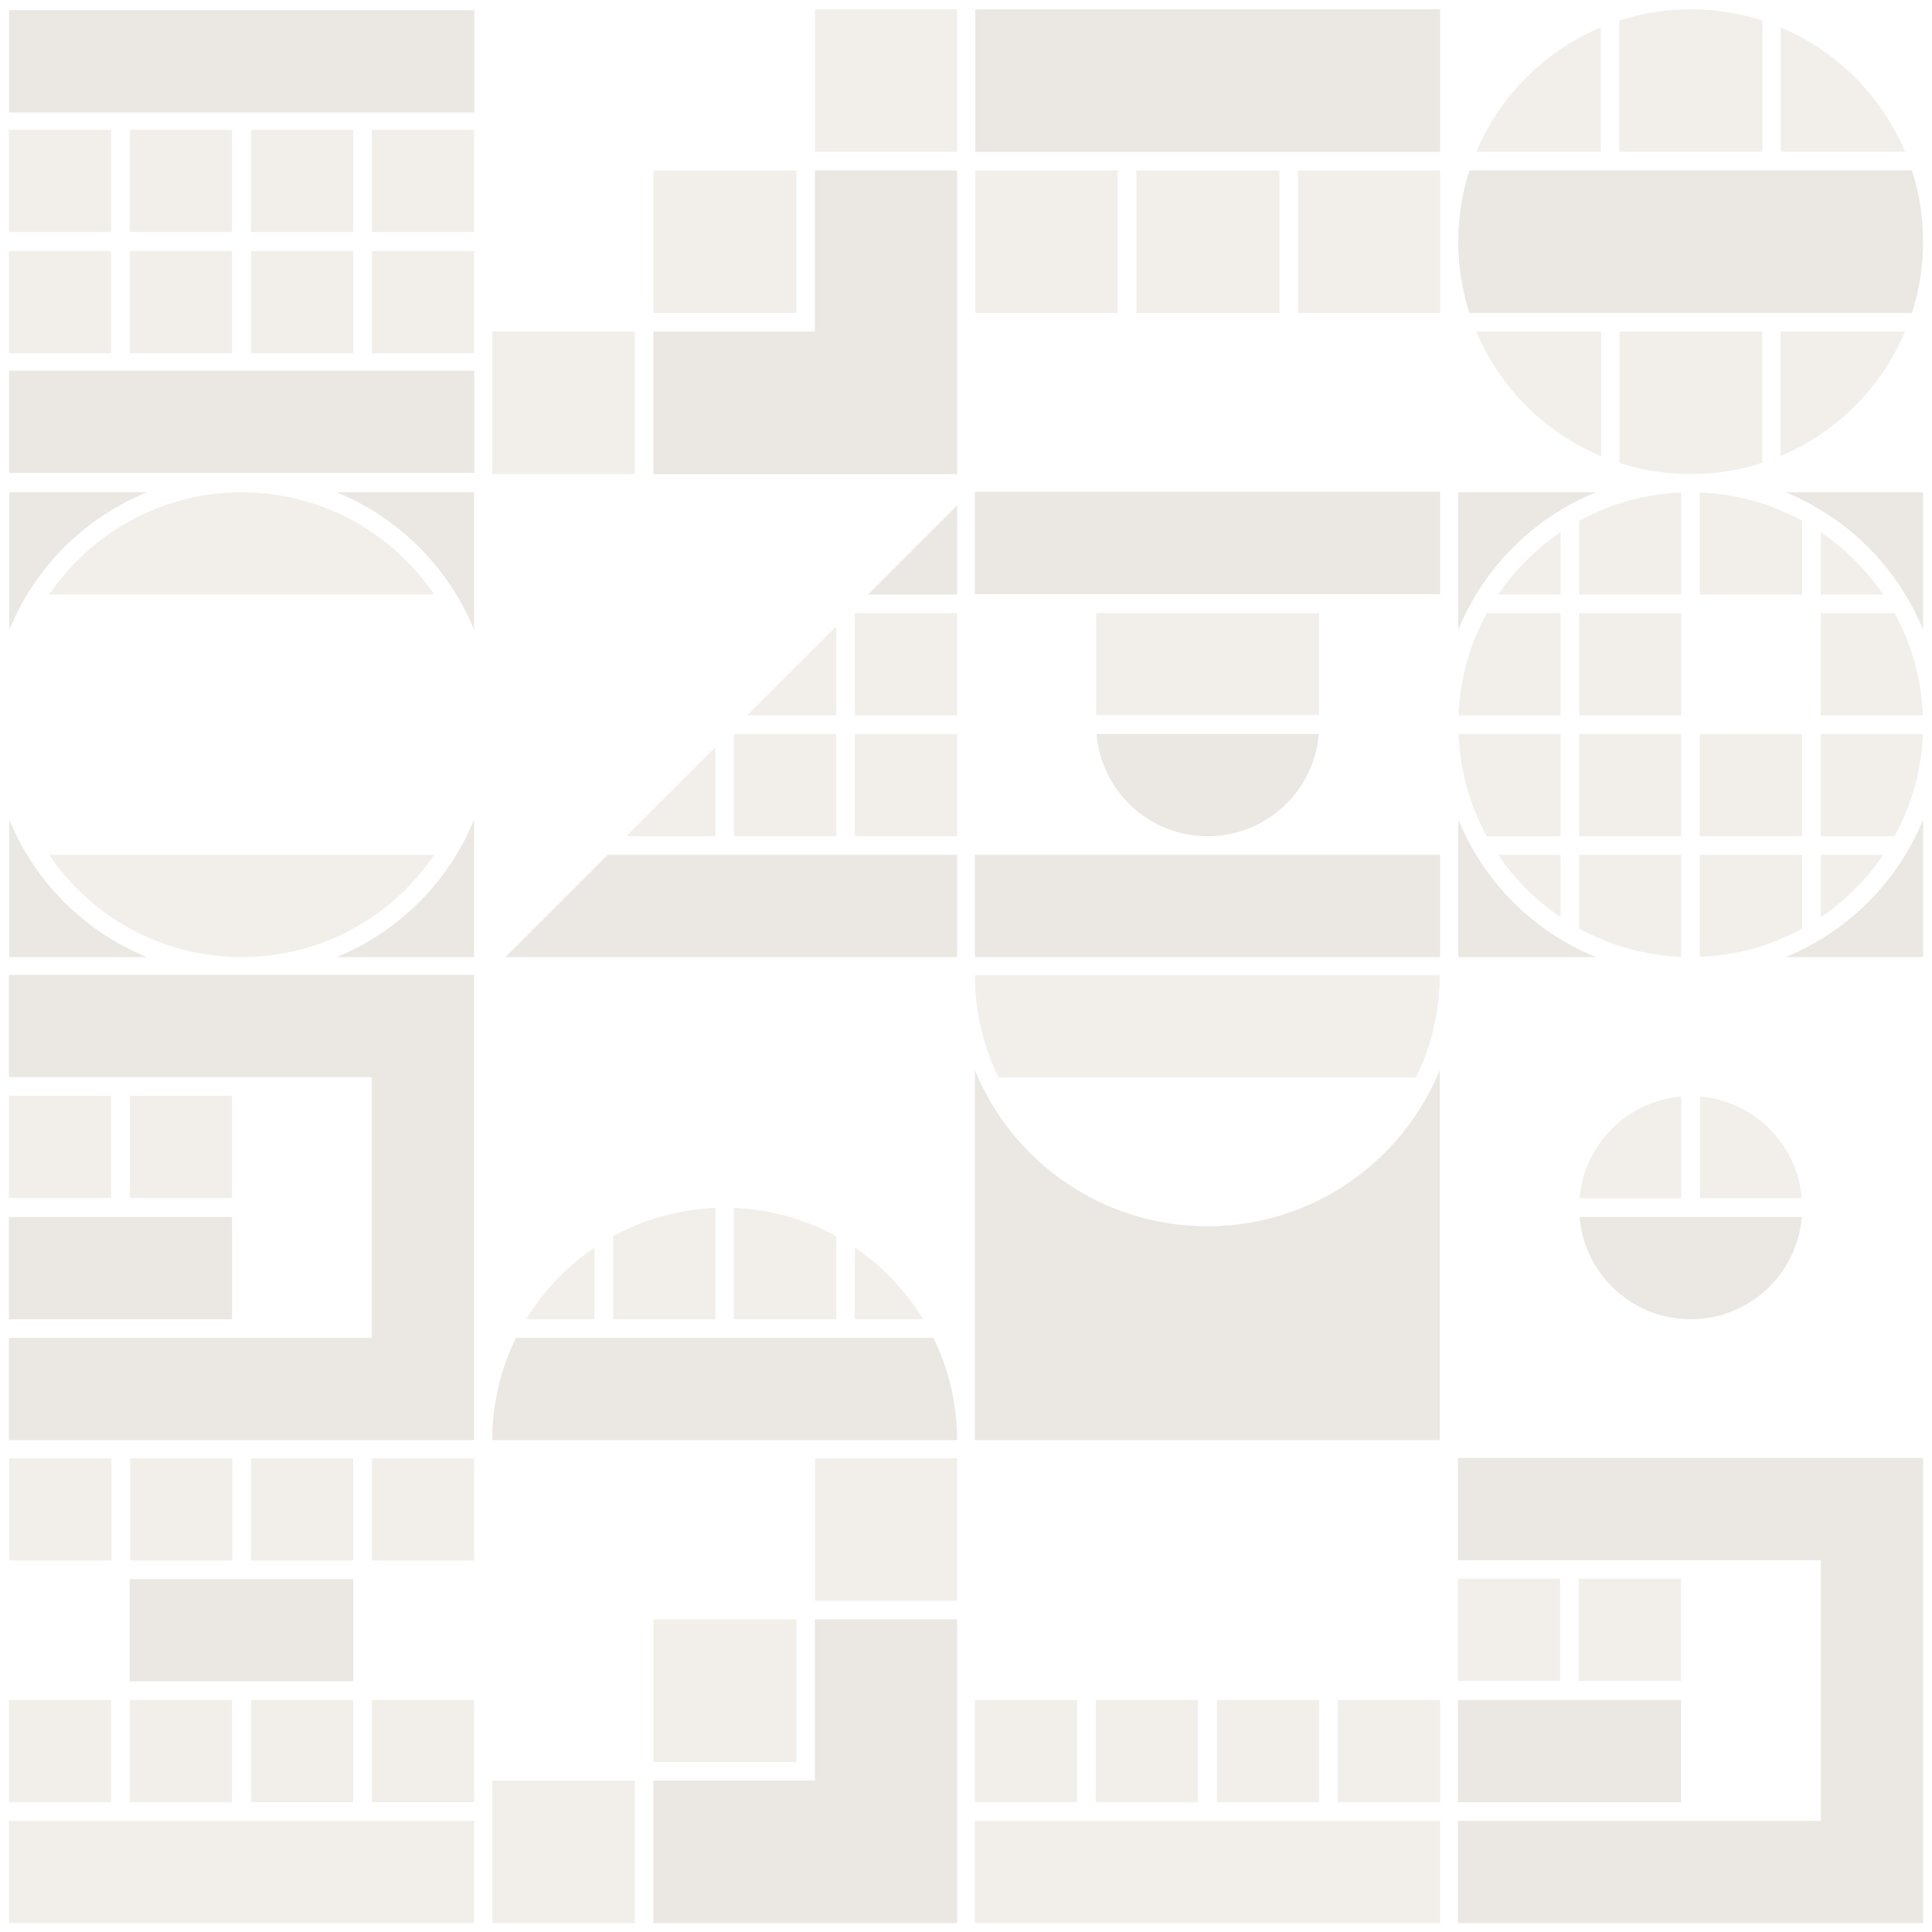
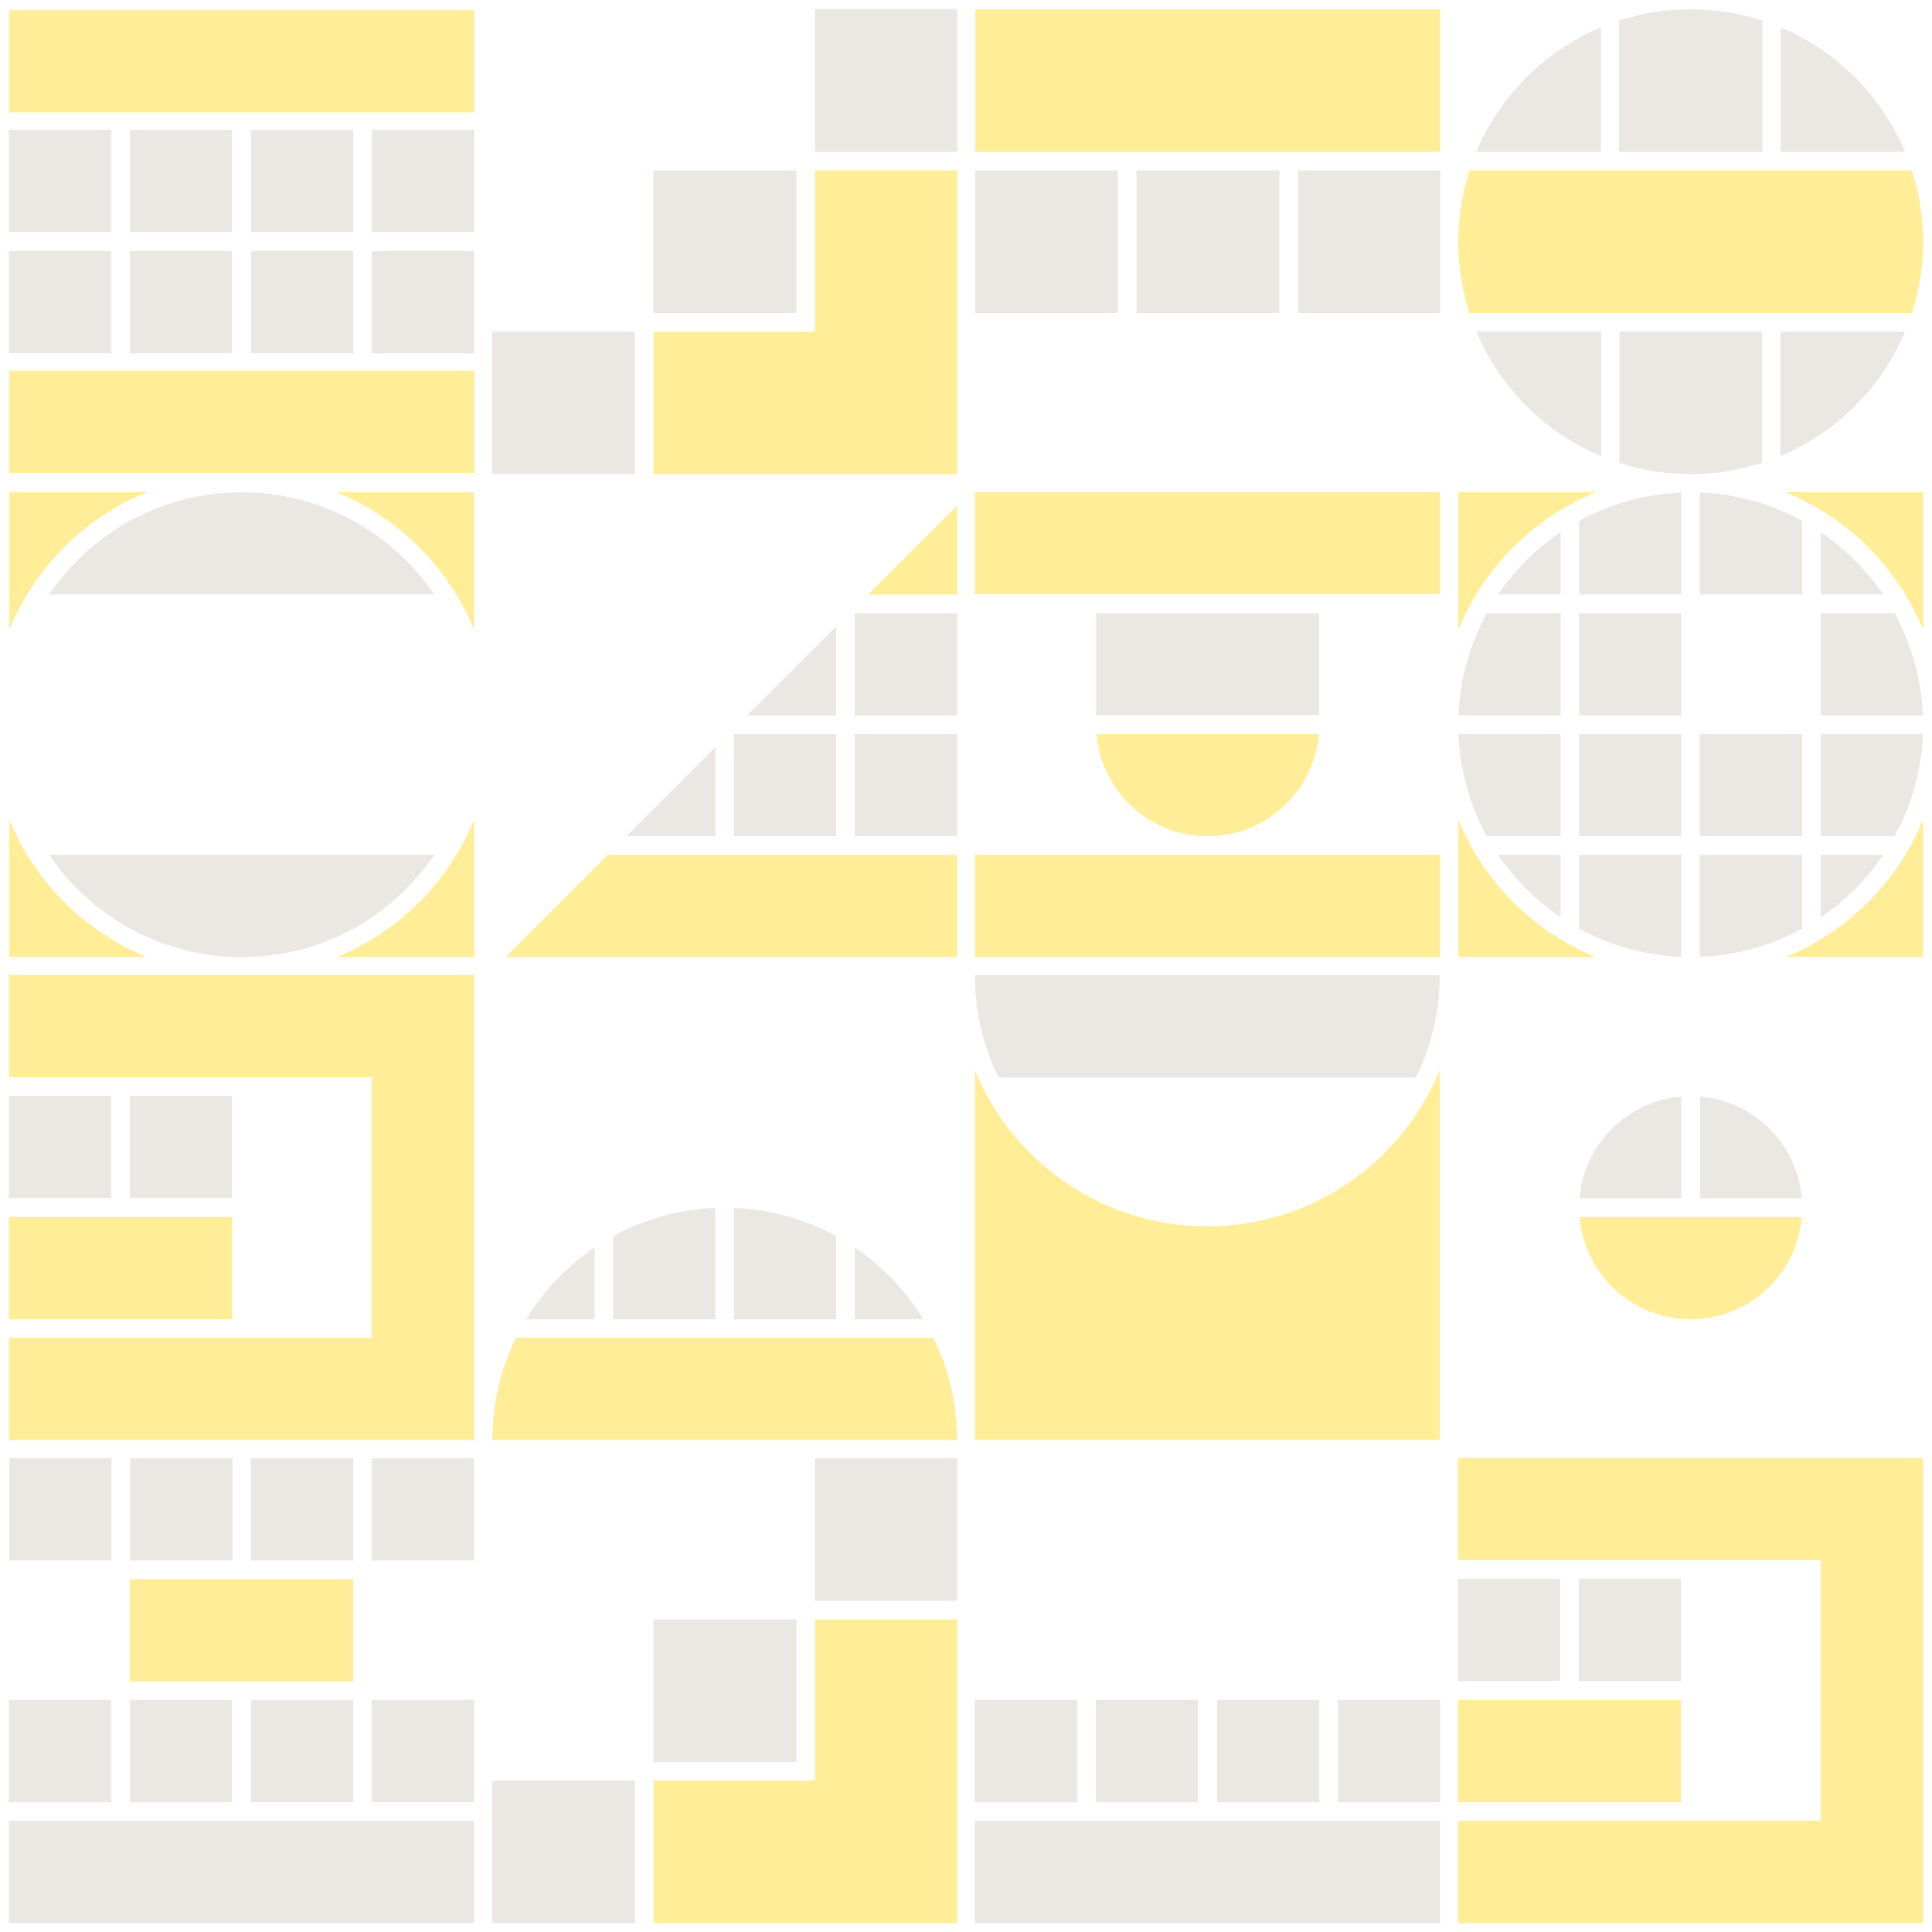
<svg xmlns="http://www.w3.org/2000/svg" width="360" height="360" viewBox="0 0 360 360" fill="none">
-   <path d="M65.822 46.767H46.768V65.822H65.822V46.767Z" fill="#F2EFEB" />
-   <path d="M88.341 46.767H69.286V65.822H88.341V46.767Z" fill="#F2EFEB" />
-   <path d="M24.175 65.822H43.23V46.767H24.175L24.175 65.822Z" fill="#F2EFEB" />
-   <path d="M1.659 65.822H20.714L20.714 46.767H1.659L1.659 65.822Z" fill="#F2EFEB" />
-   <path d="M65.822 24.178H46.768V43.233H65.822V24.178Z" fill="#F2EFEB" />
-   <path d="M88.341 24.178H69.286V43.233H88.341V24.178Z" fill="#F2EFEB" />
-   <path d="M24.175 43.233H43.23V24.178L24.175 24.178L24.175 43.233Z" fill="#F2EFEB" />
-   <path d="M1.659 43.233H20.714L20.714 24.178L1.659 24.178L1.659 43.233Z" fill="#F2EFEB" />
-   <path d="M38.68 20.955H88.374V1.903H1.695V19.198V20.955H20.75H38.68Z" fill="#EBE7E2" />
-   <path d="M38.68 88.118H88.374V69.064H1.695V86.361V88.118H20.75H38.68Z" fill="#EBE7E2" />
-   <path d="M148.395 31.758H121.755V58.319H148.395V31.758Z" fill="#F2EFEB" />
-   <path d="M178.341 1.732H151.862V28.293H178.341V1.732Z" fill="#F2EFEB" />
-   <path d="M151.863 31.758V61.78H121.755V88.341H151.863H159.204H178.338V69.861V61.78V31.758H151.863Z" fill="#EBE7E2" />
-   <path d="M118.29 61.78H91.732V88.341H118.29V61.78Z" fill="#F2EFEB" />
-   <path d="M268.341 1.732H181.735V28.293H268.341V1.732Z" fill="#EBE7E2" />
-   <path d="M238.398 31.758H211.758V58.319H238.398V31.758Z" fill="#F2EFEB" />
-   <path d="M268.341 31.758H241.862V58.319H268.341V31.758Z" fill="#F2EFEB" />
-   <path d="M208.293 31.758H181.735V58.319H208.293V31.758Z" fill="#F2EFEB" />
-   <path d="M356.261 58.316C357.608 54.13 358.338 49.67 358.338 45.035C358.338 40.401 357.608 35.94 356.261 31.755H273.807C272.46 35.94 271.729 40.401 271.729 45.035C271.729 49.67 272.46 54.13 273.807 58.316H356.258H356.261Z" fill="#EBE7E2" />
-   <path d="M298.293 5.096C287.845 9.483 279.477 17.842 275.09 28.29H298.293V5.096Z" fill="#F2EFEB" />
-   <path d="M331.82 28.293H354.984C350.603 17.857 342.25 9.504 331.82 5.114V28.293Z" fill="#F2EFEB" />
-   <path d="M328.398 3.84C324.188 2.475 319.7 1.732 315.035 1.732C310.37 1.732 305.91 2.472 301.712 3.828V28.293H328.398V3.84Z" fill="#F2EFEB" />
-   <path d="M298.354 61.78H275.09C279.483 72.25 287.878 80.624 298.354 85.002V61.78Z" fill="#F2EFEB" />
-   <path d="M331.768 61.78V84.98C342.222 80.596 350.596 72.235 354.983 61.78H331.768Z" fill="#F2EFEB" />
-   <path d="M328.347 61.78H301.773V86.267C305.953 87.611 310.407 88.341 315.036 88.341C319.664 88.341 324.152 87.605 328.347 86.251V61.783V61.78Z" fill="#F2EFEB" />
-   <path d="M88.342 117.349V91.732H62.725C74.328 96.477 83.597 105.746 88.342 117.349Z" fill="#EBE7E2" />
-   <path d="M27.349 91.732H1.732V117.349C6.477 105.746 15.746 96.477 27.349 91.732Z" fill="#EBE7E2" />
-   <path d="M1.732 152.724V178.341H27.349C15.746 173.597 6.477 164.327 1.732 152.724Z" fill="#EBE7E2" />
-   <path d="M62.725 178.341H88.342V152.724C83.597 164.327 74.328 173.597 62.725 178.341Z" fill="#EBE7E2" />
-   <path d="M80.914 110.787C73.13 99.29 59.968 91.732 45.038 91.732C30.108 91.732 16.947 99.29 9.162 110.787H80.914Z" fill="#F2EFEB" />
-   <path d="M80.914 159.286C73.13 170.783 59.968 178.341 45.038 178.341C30.108 178.341 16.947 170.783 9.162 159.286H80.914Z" fill="#F2EFEB" />
-   <path d="M116.698 155.822L133.303 139.218V155.822H116.698Z" fill="#F2EFEB" />
-   <path d="M139.218 133.303L155.822 116.698V133.303H139.218Z" fill="#F2EFEB" />
-   <path d="M161.736 110.787L178.338 94.182V110.787H161.736Z" fill="#EBE7E2" />
-   <path d="M178.341 114.251H159.286V133.306H178.341V114.251Z" fill="#F2EFEB" />
-   <path d="M113.115 159.286V159.406L94.183 178.338H113.115H178.338V159.286H113.115Z" fill="#EBE7E2" />
-   <path d="M155.822 136.767H136.768V155.822H155.822V136.767Z" fill="#F2EFEB" />
-   <path d="M178.341 136.767H159.286V155.822H178.341V136.767Z" fill="#F2EFEB" />
-   <path d="M200.714 110.714H219.9H223.233H231.356H243.534H245.822H249.287H268.341V104.289V91.659H245.822H243.534H223.233H219.9H200.714H197.093H181.662V110.714H197.093H200.714Z" fill="#EBE7E2" />
-   <path d="M231.356 159.286H181.662V178.338H268.341V161.043V159.286H249.287H231.356Z" fill="#EBE7E2" />
-   <path d="M204.327 136.767C205.207 147.436 214.14 155.822 225.035 155.822C235.929 155.822 244.862 147.436 245.742 136.767H204.324H204.327Z" fill="#EBE7E2" />
-   <path d="M245.803 114.251H204.251V133.233H245.803V114.251Z" fill="#F2EFEB" />
-   <path d="M358.341 117.349V91.732H332.724C344.327 96.477 353.596 105.746 358.341 117.349Z" fill="#EBE7E2" />
-   <path d="M297.349 91.732H271.732V117.349C276.477 105.746 285.746 96.477 297.349 91.732Z" fill="#EBE7E2" />
-   <path d="M271.732 152.724V178.341H297.349C285.746 173.597 276.477 164.327 271.732 152.724Z" fill="#EBE7E2" />
-   <path d="M332.724 178.341H358.341V152.724C353.596 164.327 344.327 173.597 332.724 178.341Z" fill="#EBE7E2" />
-   <path d="M290.787 159.286H279.162C282.26 163.863 286.213 167.81 290.787 170.911V159.286Z" fill="#F2EFEB" />
-   <path d="M290.786 136.767H271.771C272.043 143.654 273.919 150.127 277.042 155.822H290.786V136.767Z" fill="#F2EFEB" />
-   <path d="M290.786 114.248H277.042C273.919 119.943 272.043 126.417 271.771 133.303H290.786V114.248Z" fill="#F2EFEB" />
-   <path d="M290.787 99.162C286.213 102.263 282.26 106.21 279.162 110.787H290.787V99.162Z" fill="#F2EFEB" />
-   <path d="M313.269 91.772C306.395 92.05 299.937 93.926 294.251 97.042V110.784H313.269V91.769V91.772Z" fill="#F2EFEB" />
-   <path d="M339.269 133.303H358.302C358.03 126.417 356.154 119.943 353.032 114.248H339.269V133.303Z" fill="#F2EFEB" />
-   <path d="M313.269 114.248H294.251V133.303H313.269V114.248Z" fill="#F2EFEB" />
-   <path d="M335.803 136.767H316.73V155.822H335.803V136.767Z" fill="#F2EFEB" />
-   <path d="M313.269 136.767H294.251V155.822H313.269V136.767Z" fill="#F2EFEB" />
-   <path d="M339.269 136.767V155.822H353.032C356.154 150.127 358.03 143.654 358.302 136.767H339.269Z" fill="#F2EFEB" />
-   <path d="M313.269 159.287H294.251V173.028C299.937 176.148 306.395 178.023 313.269 178.298V159.283V159.287Z" fill="#F2EFEB" />
-   <path d="M335.803 159.286H316.73V178.304C323.623 178.039 330.103 176.163 335.803 173.04V159.286Z" fill="#F2EFEB" />
-   <path d="M339.269 159.286V170.923C343.851 167.822 347.811 163.869 350.912 159.286H339.269Z" fill="#F2EFEB" />
-   <path d="M339.269 110.787H350.912C347.808 106.204 343.851 102.254 339.269 99.153V110.787Z" fill="#F2EFEB" />
-   <path d="M335.803 97.039C330.103 93.916 323.626 92.035 316.73 91.769V110.787H335.803V97.039Z" fill="#F2EFEB" />
-   <path d="M26.552 226.767H24.177H1.661V245.823H24.177H26.552H43.233V226.767H26.552Z" fill="#EBE7E2" />
-   <path d="M65.822 181.658H63.53H43.233H39.898H20.714H17.093H1.661V200.714H17.093H20.714H39.898H43.233H63.53H65.822H69.285V204.177V223.23V249.286H1.661V268.339H88.341V251.042V249.286V223.23V204.177V200.714V194.288V181.658H65.822Z" fill="#EBE7E2" />
-   <path d="M24.18 223.23H43.233V204.178H24.18L24.18 223.23Z" fill="#F2EFEB" />
-   <path d="M1.658 223.23H20.711L20.711 204.178H1.658L1.658 223.23Z" fill="#F2EFEB" />
-   <path d="M133.304 245.823V225.075C126.417 225.346 119.946 227.224 114.251 230.345V245.823H133.304Z" fill="#F2EFEB" />
-   <path d="M159.286 232.458V245.823H172.026C168.782 240.506 164.429 235.942 159.286 232.458Z" fill="#F2EFEB" />
-   <path d="M173.927 249.286H96.143C93.32 255.035 91.731 261.501 91.731 268.339H178.339C178.339 261.501 176.75 255.035 173.927 249.286Z" fill="#EBE7E2" />
-   <path d="M110.784 232.458C105.639 235.942 101.285 240.506 98.045 245.823H110.784V232.458Z" fill="#F2EFEB" />
-   <path d="M155.822 245.823V230.345C150.128 227.224 143.656 225.346 136.77 225.075V245.823H155.822Z" fill="#F2EFEB" />
-   <path d="M224.965 228.501C244.533 228.501 261.293 216.481 268.268 199.422V268.342H181.661V199.422C188.636 216.481 205.397 228.501 224.965 228.501Z" fill="#EBE7E2" />
-   <path d="M268.268 181.731C268.268 188.569 266.679 195.035 263.856 200.784H186.073C183.25 195.035 181.662 188.569 181.662 181.731H268.268Z" fill="#F2EFEB" />
-   <path d="M294.33 226.767C295.211 237.436 304.143 245.82 315.038 245.82C325.934 245.82 334.866 237.433 335.747 226.767H294.33Z" fill="#EBE7E2" />
-   <path d="M313.27 223.304V204.33C303.189 205.18 295.162 213.219 294.33 223.304H313.27Z" fill="#F2EFEB" />
-   <path d="M316.77 223.267H335.743C334.893 213.186 326.854 205.159 316.77 204.327V223.267Z" fill="#F2EFEB" />
-   <path d="M65.82 271.731H46.767V290.784H65.82V271.731Z" fill="#F2EFEB" />
-   <path d="M88.339 271.731H69.286V290.784H88.339V271.731Z" fill="#F2EFEB" />
-   <path d="M20.784 271.731H1.731V290.784H20.784V271.731Z" fill="#F2EFEB" />
-   <path d="M43.304 271.731H24.251V290.784H43.304V271.731Z" fill="#F2EFEB" />
-   <path d="M65.82 316.767H46.767V335.82H65.82V316.767Z" fill="#F2EFEB" />
-   <path d="M88.339 316.767H69.286V335.82H88.339V316.767Z" fill="#F2EFEB" />
-   <path d="M1.662 358.339H88.342V339.286H1.662V358.339Z" fill="#F2EFEB" />
-   <path d="M24.177 335.823H43.23V316.77H24.177L24.177 335.823Z" fill="#F2EFEB" />
-   <path d="M24.177 313.303H65.822V294.251H24.177V313.303Z" fill="#EBE7E2" />
-   <path d="M1.661 335.823H20.714L20.714 316.77H1.661L1.661 335.823Z" fill="#F2EFEB" />
-   <path d="M148.398 301.755H121.758V328.316H148.398V301.755Z" fill="#F2EFEB" />
-   <path d="M178.341 271.732H151.862V298.293H178.341V271.732Z" fill="#F2EFEB" />
-   <path d="M151.863 301.755V331.78H121.755V358.338H151.863H159.204H178.341V339.861V331.78V301.755H151.863Z" fill="#EBE7E2" />
-   <path d="M118.29 331.78H91.732V358.341H118.29V331.78Z" fill="#F2EFEB" />
-   <path d="M245.822 316.771H226.768V335.825H245.822V316.771Z" fill="#F2EFEB" />
-   <path d="M268.341 316.771H249.286V335.825H268.341V316.771Z" fill="#F2EFEB" />
-   <path d="M181.659 358.341H268.338V339.286H181.659V358.341Z" fill="#F2EFEB" />
-   <path d="M204.175 335.822H223.229V316.767H204.175V335.822Z" fill="#F2EFEB" />
-   <path d="M181.659 335.822H200.714V316.767H181.659V335.822Z" fill="#F2EFEB" />
-   <path d="M296.552 316.767H294.178H271.659V335.822H294.178H296.552H313.233V316.767H296.552Z" fill="#EBE7E2" />
-   <path d="M335.822 271.659H333.531H313.233H309.9H290.714H287.093H271.659V290.714H287.093H290.714H309.9H313.233H333.531H335.822H339.287V294.178V313.23V339.286H271.659V358.338H358.341V341.043V339.286V313.23V294.178V290.714V284.289V271.659H335.822Z" fill="#EBE7E2" />
-   <path d="M294.178 313.229H313.232V294.175H294.178V313.229Z" fill="#F2EFEB" />
-   <path d="M271.659 313.229H290.714V294.175H271.659V313.229Z" fill="#F2EFEB" />
+   <path d="M65.822 46.768H46.768V65.822H65.822V46.768Z" fill="#502C00" fill-opacity="0.114" />
+   <path d="M88.341 46.768H69.286V65.822H88.341V46.768Z" fill="#502C00" fill-opacity="0.114" />
+   <path d="M24.175 65.822H43.23V46.767H24.175L24.175 65.822Z" fill="#502C00" fill-opacity="0.114" />
+   <path d="M1.659 65.822H20.714L20.714 46.767H1.659L1.659 65.822Z" fill="#502C00" fill-opacity="0.114" />
+   <path d="M65.822 24.178H46.768V43.233H65.822V24.178Z" fill="#502C00" fill-opacity="0.114" />
+   <path d="M88.341 24.178H69.286V43.233H88.341V24.178Z" fill="#502C00" fill-opacity="0.114" />
+   <path d="M24.175 43.232H43.23V24.178L24.175 24.178L24.175 43.232Z" fill="#502C00" fill-opacity="0.114" />
+   <path d="M1.659 43.232H20.714L20.714 24.178L1.659 24.178L1.659 43.232Z" fill="#502C00" fill-opacity="0.114" />
+   <path d="M38.68 20.955H88.374V1.903H1.695V19.198V20.955H20.75H38.68Z" fill="#FFD300" fill-opacity="0.408" />
+   <path d="M38.68 88.118H88.374V69.064H1.695V86.361V88.118H20.75H38.68Z" fill="#FFD300" fill-opacity="0.408" />
+   <path d="M148.395 31.758H121.755V58.319H148.395V31.758Z" fill="#502C00" fill-opacity="0.114" />
+   <path d="M178.341 1.732H151.862V28.293H178.341V1.732Z" fill="#502C00" fill-opacity="0.114" />
+   <path d="M151.863 31.758V61.78H121.755V88.341H151.863H159.204H178.338V69.861V61.78V31.758H151.863Z" fill="#FFD300" fill-opacity="0.408" />
+   <path d="M118.29 61.78H91.732V88.341H118.29V61.78Z" fill="#502C00" fill-opacity="0.114" />
+   <path d="M268.341 1.732H181.735V28.293H268.341V1.732Z" fill="#FFD300" fill-opacity="0.408" />
+   <path d="M238.398 31.758H211.758V58.319H238.398V31.758Z" fill="#502C00" fill-opacity="0.114" />
+   <path d="M268.341 31.758H241.862V58.319H268.341V31.758Z" fill="#502C00" fill-opacity="0.114" />
+   <path d="M208.293 31.758H181.735V58.319H208.293V31.758Z" fill="#502C00" fill-opacity="0.114" />
+   <path d="M356.261 58.316C357.608 54.13 358.338 49.67 358.338 45.035C358.338 40.401 357.608 35.94 356.261 31.755H273.807C272.46 35.94 271.729 40.401 271.729 45.035C271.729 49.67 272.46 54.13 273.807 58.316H356.258H356.261Z" fill="#FFD300" fill-opacity="0.408" />
+   <path d="M298.293 5.096C287.845 9.483 279.477 17.842 275.09 28.29H298.293V5.096Z" fill="#502C00" fill-opacity="0.114" />
+   <path d="M331.82 28.293H354.984C350.603 17.857 342.25 9.504 331.82 5.114V28.293Z" fill="#502C00" fill-opacity="0.114" />
+   <path d="M328.398 3.84C324.188 2.475 319.7 1.732 315.035 1.732C310.37 1.732 305.91 2.472 301.712 3.828V28.293H328.398V3.84Z" fill="#502C00" fill-opacity="0.114" />
+   <path d="M298.354 61.78H275.09C279.483 72.25 287.878 80.624 298.354 85.002V61.78Z" fill="#502C00" fill-opacity="0.114" />
+   <path d="M331.768 61.78V84.981C342.222 80.597 350.596 72.235 354.983 61.78H331.768Z" fill="#502C00" fill-opacity="0.114" />
+   <path d="M328.347 61.78H301.773V86.267C305.953 87.611 310.407 88.341 315.036 88.341C319.664 88.341 324.152 87.605 328.347 86.252V61.783V61.78Z" fill="#502C00" fill-opacity="0.114" />
+   <path d="M88.342 117.349V91.732H62.725C74.328 96.477 83.597 105.746 88.342 117.349Z" fill="#FFD300" fill-opacity="0.408" />
+   <path d="M27.349 91.732H1.732V117.349C6.477 105.746 15.746 96.477 27.349 91.732Z" fill="#FFD300" fill-opacity="0.408" />
+   <path d="M1.732 152.724V178.341H27.349C15.746 173.597 6.477 164.327 1.732 152.724Z" fill="#FFD300" fill-opacity="0.408" />
+   <path d="M62.725 178.341H88.342V152.724C83.597 164.327 74.328 173.597 62.725 178.341Z" fill="#FFD300" fill-opacity="0.408" />
+   <path d="M80.914 110.787C73.13 99.291 59.968 91.732 45.038 91.732C30.108 91.732 16.947 99.291 9.162 110.787H80.914Z" fill="#502C00" fill-opacity="0.114" />
+   <path d="M80.914 159.287C73.13 170.783 59.968 178.341 45.038 178.341C30.108 178.341 16.947 170.783 9.162 159.287H80.914Z" fill="#502C00" fill-opacity="0.114" />
+   <path d="M116.698 155.822L133.303 139.218V155.822H116.698Z" fill="#502C00" fill-opacity="0.114" />
+   <path d="M139.218 133.303L155.822 116.698V133.303H139.218Z" fill="#502C00" fill-opacity="0.114" />
+   <path d="M161.736 110.787L178.338 94.183V110.787H161.736Z" fill="#FFD300" fill-opacity="0.408" />
+   <path d="M178.341 114.251H159.286V133.306H178.341V114.251Z" fill="#502C00" fill-opacity="0.114" />
+   <path d="M113.115 159.287V159.406L94.183 178.338H113.115H178.338V159.287H113.115Z" fill="#FFD300" fill-opacity="0.408" />
+   <path d="M155.822 136.768H136.768V155.822H155.822V136.768Z" fill="#502C00" fill-opacity="0.114" />
+   <path d="M178.341 136.768H159.286V155.822H178.341V136.768Z" fill="#502C00" fill-opacity="0.114" />
+   <path d="M200.714 110.713H219.9H223.233H231.356H243.534H245.822H249.287H268.341V104.288V91.659H245.822H243.534H223.233H219.9H200.714H197.093H181.662V110.713H197.093H200.714Z" fill="#FFD300" fill-opacity="0.408" />
+   <path d="M231.356 159.287H181.662V178.338H268.341V161.043V159.287H249.287H231.356Z" fill="#FFD300" fill-opacity="0.408" />
+   <path d="M204.327 136.768C205.207 147.436 214.14 155.822 225.035 155.822C235.929 155.822 244.862 147.436 245.742 136.768H204.324H204.327Z" fill="#FFD300" fill-opacity="0.408" />
+   <path d="M245.803 114.251H204.251V133.233H245.803V114.251Z" fill="#502C00" fill-opacity="0.114" />
+   <path d="M358.341 117.349V91.732H332.724C344.327 96.477 353.596 105.746 358.341 117.349Z" fill="#FFD300" fill-opacity="0.408" />
+   <path d="M297.349 91.732H271.732V117.349C276.477 105.746 285.746 96.477 297.349 91.732Z" fill="#FFD300" fill-opacity="0.408" />
+   <path d="M271.732 152.724V178.341H297.349C285.746 173.597 276.477 164.327 271.732 152.724Z" fill="#FFD300" fill-opacity="0.408" />
+   <path d="M332.724 178.341H358.341V152.724C353.596 164.327 344.327 173.597 332.724 178.341Z" fill="#FFD300" fill-opacity="0.408" />
+   <path d="M290.787 159.287H279.162C282.26 163.863 286.213 167.81 290.787 170.911V159.287Z" fill="#502C00" fill-opacity="0.114" />
+   <path d="M290.786 136.768H271.771C272.043 143.654 273.919 150.127 277.042 155.822H290.786V136.768Z" fill="#502C00" fill-opacity="0.114" />
+   <path d="M290.786 114.248H277.042C273.919 119.943 272.043 126.416 271.771 133.303H290.786V114.248Z" fill="#502C00" fill-opacity="0.114" />
+   <path d="M290.787 99.162C286.213 102.263 282.26 106.21 279.162 110.787H290.787V99.162Z" fill="#502C00" fill-opacity="0.114" />
+   <path d="M313.269 91.772C306.395 92.05 299.937 93.926 294.251 97.042V110.784H313.269V91.769V91.772Z" fill="#502C00" fill-opacity="0.114" />
+   <path d="M339.269 133.303H358.302C358.03 126.416 356.154 119.943 353.032 114.248H339.269V133.303Z" fill="#502C00" fill-opacity="0.114" />
+   <path d="M313.269 114.248H294.251V133.303H313.269V114.248Z" fill="#502C00" fill-opacity="0.114" />
+   <path d="M335.803 136.768H316.73V155.822H335.803V136.768Z" fill="#502C00" fill-opacity="0.114" />
+   <path d="M313.269 136.768H294.251V155.822H313.269V136.768Z" fill="#502C00" fill-opacity="0.114" />
+   <path d="M339.269 136.768V155.822H353.032C356.154 150.127 358.03 143.654 358.302 136.768H339.269Z" fill="#502C00" fill-opacity="0.114" />
+   <path d="M313.269 159.286H294.251V173.028C299.937 176.147 306.395 178.023 313.269 178.298V159.283V159.286Z" fill="#502C00" fill-opacity="0.114" />
+   <path d="M335.803 159.287H316.73V178.305C323.623 178.039 330.103 176.163 335.803 173.041V159.287Z" fill="#502C00" fill-opacity="0.114" />
+   <path d="M339.269 159.287V170.923C343.851 167.823 347.811 163.869 350.912 159.287H339.269Z" fill="#502C00" fill-opacity="0.114" />
+   <path d="M339.269 110.787H350.912C347.808 106.204 343.851 102.254 339.269 99.153V110.787Z" fill="#502C00" fill-opacity="0.114" />
+   <path d="M335.803 97.039C330.103 93.917 323.626 92.035 316.73 91.769V110.787H335.803V97.039Z" fill="#502C00" fill-opacity="0.114" />
+   <path d="M26.552 226.767H24.177H1.661V245.823H24.177H26.552H43.233V226.767H26.552Z" fill="#FFD300" fill-opacity="0.408" />
+   <path d="M65.822 181.658H63.53H43.233H39.898H20.714H17.093H1.661V200.714H17.093H20.714H39.898H43.233H63.53H65.822H69.285V204.177V223.23V249.285H1.661V268.338H88.341V251.041V249.285V223.23V204.177V200.714V194.288V181.658H65.822Z" fill="#FFD300" fill-opacity="0.408" />
+   <path d="M24.18 223.23H43.233V204.178H24.18L24.18 223.23Z" fill="#502C00" fill-opacity="0.114" />
+   <path d="M1.658 223.23H20.711L20.711 204.178H1.658L1.658 223.23Z" fill="#502C00" fill-opacity="0.114" />
+   <path d="M133.304 245.823V225.075C126.417 225.346 119.946 227.224 114.251 230.345V245.823H133.304Z" fill="#502C00" fill-opacity="0.114" />
+   <path d="M159.286 232.458V245.823H172.026C168.782 240.506 164.429 235.942 159.286 232.458Z" fill="#502C00" fill-opacity="0.114" />
+   <path d="M173.927 249.286H96.143C93.32 255.035 91.731 261.501 91.731 268.339H178.339C178.339 261.501 176.75 255.035 173.927 249.286Z" fill="#FFD300" fill-opacity="0.408" />
+   <path d="M110.784 232.458C105.639 235.942 101.285 240.506 98.045 245.823H110.784V232.458Z" fill="#502C00" fill-opacity="0.114" />
+   <path d="M155.822 245.823V230.345C150.128 227.224 143.656 225.346 136.77 225.075V245.823H155.822Z" fill="#502C00" fill-opacity="0.114" />
+   <path d="M224.965 228.501C244.533 228.501 261.293 216.481 268.268 199.422V268.342H181.661V199.422C188.636 216.481 205.397 228.501 224.965 228.501Z" fill="#FFD300" fill-opacity="0.408" />
+   <path d="M268.268 181.731C268.268 188.569 266.679 195.035 263.856 200.784H186.073C183.25 195.035 181.662 188.569 181.662 181.731H268.268Z" fill="#502C00" fill-opacity="0.114" />
+   <path d="M294.33 226.767C295.211 237.436 304.143 245.82 315.038 245.82C325.934 245.82 334.866 237.433 335.747 226.767H294.33Z" fill="#FFD300" fill-opacity="0.408" />
+   <path d="M313.27 223.304V204.33C303.189 205.181 295.162 213.219 294.33 223.304H313.27Z" fill="#502C00" fill-opacity="0.114" />
+   <path d="M316.77 223.267H335.743C334.893 213.186 326.854 205.159 316.77 204.327V223.267Z" fill="#502C00" fill-opacity="0.114" />
+   <path d="M65.82 271.731H46.767V290.784H65.82V271.731Z" fill="#502C00" fill-opacity="0.114" />
+   <path d="M88.339 271.731H69.286V290.784H88.339V271.731Z" fill="#502C00" fill-opacity="0.114" />
+   <path d="M20.784 271.731H1.731V290.784H20.784V271.731Z" fill="#502C00" fill-opacity="0.114" />
+   <path d="M43.304 271.731H24.251V290.784H43.304V271.731Z" fill="#502C00" fill-opacity="0.114" />
+   <path d="M65.82 316.767H46.767V335.82H65.82V316.767Z" fill="#502C00" fill-opacity="0.114" />
+   <path d="M88.339 316.767H69.286V335.82H88.339V316.767Z" fill="#502C00" fill-opacity="0.114" />
+   <path d="M1.662 358.338H88.342V339.285H1.662V358.338Z" fill="#502C00" fill-opacity="0.114" />
+   <path d="M24.177 335.823H43.23V316.77H24.177L24.177 335.823Z" fill="#502C00" fill-opacity="0.114" />
+   <path d="M24.177 313.304H65.822V294.251H24.177V313.304Z" fill="#FFD300" fill-opacity="0.408" />
+   <path d="M1.661 335.823H20.714L20.714 316.77H1.661L1.661 335.823Z" fill="#502C00" fill-opacity="0.114" />
+   <path d="M148.398 301.755H121.758V328.316H148.398V301.755Z" fill="#502C00" fill-opacity="0.114" />
+   <path d="M178.341 271.732H151.862V298.293H178.341V271.732Z" fill="#502C00" fill-opacity="0.114" />
+   <path d="M151.863 301.755V331.78H121.755V358.338H151.863H159.204H178.341V339.861V331.78V301.755H151.863Z" fill="#FFD300" fill-opacity="0.408" />
+   <path d="M118.29 331.78H91.732V358.341H118.29V331.78Z" fill="#502C00" fill-opacity="0.114" />
+   <path d="M245.822 316.771H226.768V335.825H245.822V316.771Z" fill="#502C00" fill-opacity="0.114" />
+   <path d="M268.341 316.771H249.286V335.825H268.341V316.771Z" fill="#502C00" fill-opacity="0.114" />
+   <path d="M181.659 358.341H268.338V339.287H181.659V358.341Z" fill="#502C00" fill-opacity="0.114" />
+   <path d="M204.175 335.822H223.229V316.768H204.175V335.822Z" fill="#502C00" fill-opacity="0.114" />
+   <path d="M181.659 335.822H200.714V316.768H181.659V335.822Z" fill="#502C00" fill-opacity="0.114" />
+   <path d="M296.552 316.768H294.178H271.659V335.822H294.178H296.552H313.233V316.768H296.552Z" fill="#FFD300" fill-opacity="0.408" />
+   <path d="M335.822 271.659H333.531H313.233H309.9H290.714H287.093H271.659V290.713H287.093H290.714H309.9H313.233H333.531H335.822H339.287V294.178V313.229V339.286H271.659V358.338H358.341V341.043V339.286V313.229V294.178V290.713V284.288V271.659H335.822Z" fill="#FFD300" fill-opacity="0.408" />
+   <path d="M294.178 313.229H313.232V294.175H294.178V313.229Z" fill="#502C00" fill-opacity="0.114" />
+   <path d="M271.659 313.229H290.714V294.175H271.659V313.229Z" fill="#502C00" fill-opacity="0.114" />
</svg>
